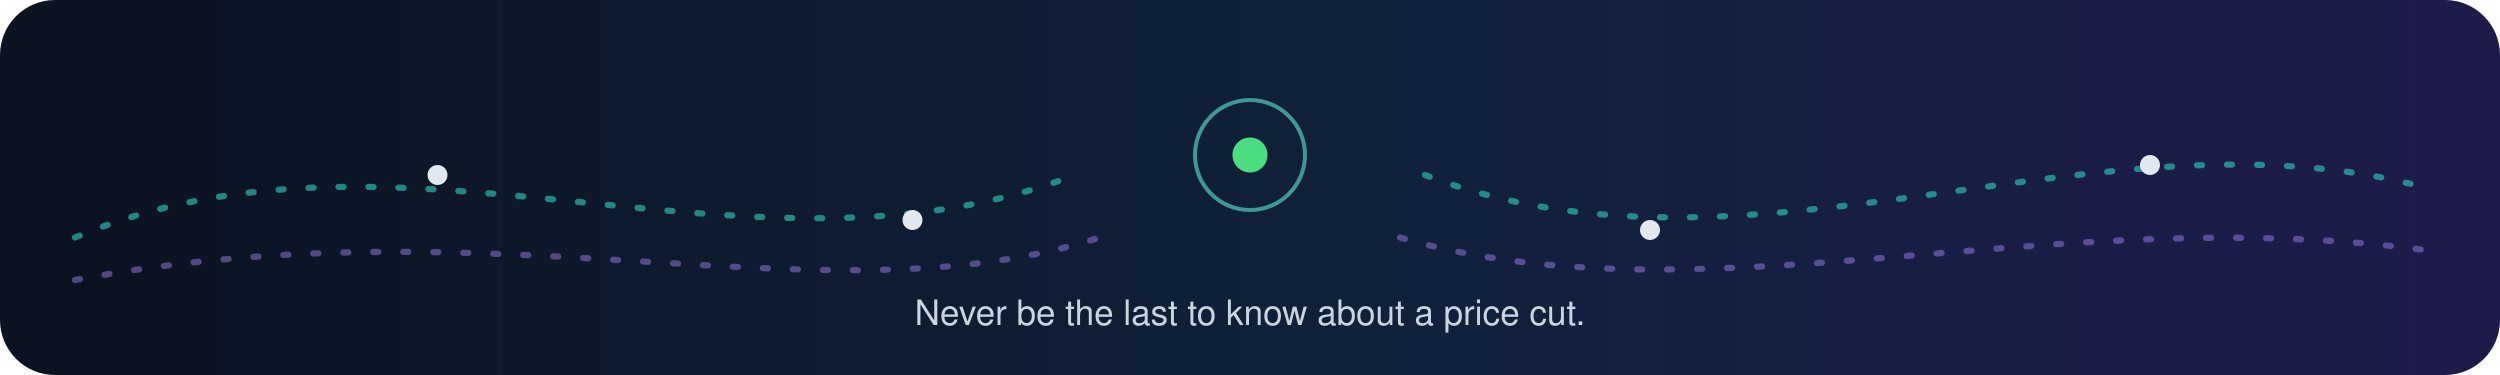
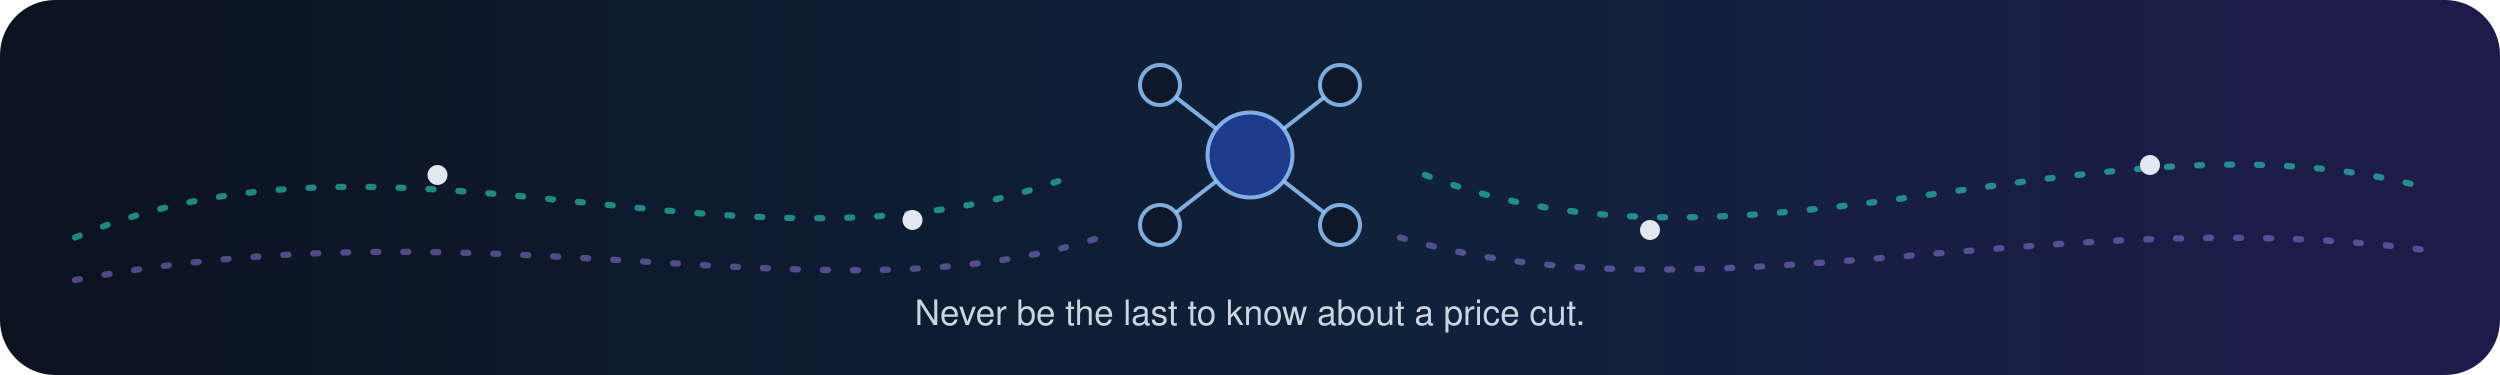
<svg xmlns="http://www.w3.org/2000/svg" viewBox="0 0 1000 150" width="1000" height="150" role="img" aria-label="Never be the last to know about a price cut.">
  <defs>
    <linearGradient id="bg" x1="0" y1="0" x2="1" y2="0">
      <stop offset="0" stop-color="#0B1220" />
      <stop offset="0.55" stop-color="#10213A" />
      <stop offset="1" stop-color="#1E1B4B" />
    </linearGradient>
  </defs>
  <style>
    text { font-family: "Segoe UI", -apple-system, Helvetica, Arial, sans-serif; }
    .wave { fill: none; stroke-width: 2.5; stroke-linecap: round; stroke-dasharray: 2 10; animation: flow 6s linear infinite; }
    @keyframes flow { to { stroke-dashoffset: -120; } }
-     .pulse { animation: pulse 2s ease-in-out infinite; }
-     @keyframes pulse { 0%, 100% { opacity: 1; } 50% { opacity: 0.3; } }
+     .pulse { animation: pulse 3s ease-in-out infinite; transform-origin: 500px 62px; }
+     @keyframes pulse { 0%, 100% { transform: scale(1); } 50% { transform: scale(1.08); } }
  </style>
  <rect width="1000" height="150" rx="22" fill="url(#bg)" />
  <path class="wave" stroke="#2DD4BF" stroke-opacity="0.6" d="M30 95 C 160 40, 300 120, 430 70 M570 70 C 700 120, 840 40, 970 75" />
  <path class="wave" stroke="#A78BFA" stroke-opacity="0.45" style="animation-duration:9s" d="M30 112 C 200 80, 330 130, 440 95 M560 95 C 680 130, 820 80, 970 100" />
  <circle cx="175" cy="70" r="4" fill="#E2E8F0" />
  <circle cx="365" cy="88" r="4" fill="#E2E8F0" />
  <circle cx="660" cy="92" r="4" fill="#E2E8F0" />
  <circle cx="860" cy="66" r="4" fill="#E2E8F0" />
-   <circle cx="500" cy="62" r="22" fill="none" stroke="#5EEAD4" stroke-opacity="0.6" stroke-width="1.6" />
-   <circle cx="500" cy="62" r="7" fill="#4ADE80" class="pulse" />
+   <g class="pulse" stroke="#93C5FD" stroke-opacity="0.85" stroke-width="1.6">
+     <line x1="500" y1="62" x2="464" y2="34" />
+     <line x1="500" y1="62" x2="536" y2="34" />
+     <line x1="500" y1="62" x2="464" y2="90" />
+     <line x1="500" y1="62" x2="536" y2="90" />
+     <circle cx="500" cy="62" r="17" fill="#1E3A8A" />
+     <circle cx="464" cy="34" r="8" fill="#0F172A" />
+     <circle cx="536" cy="34" r="8" fill="#0F172A" />
+     <circle cx="464" cy="90" r="8" fill="#0F172A" />
+     <circle cx="536" cy="90" r="8" fill="#0F172A" />
+   </g>
  <text x="500" y="130" font-size="14" fill="#CBD5E1" text-anchor="middle">Never be the last to know about a price cut.</text>
</svg>
